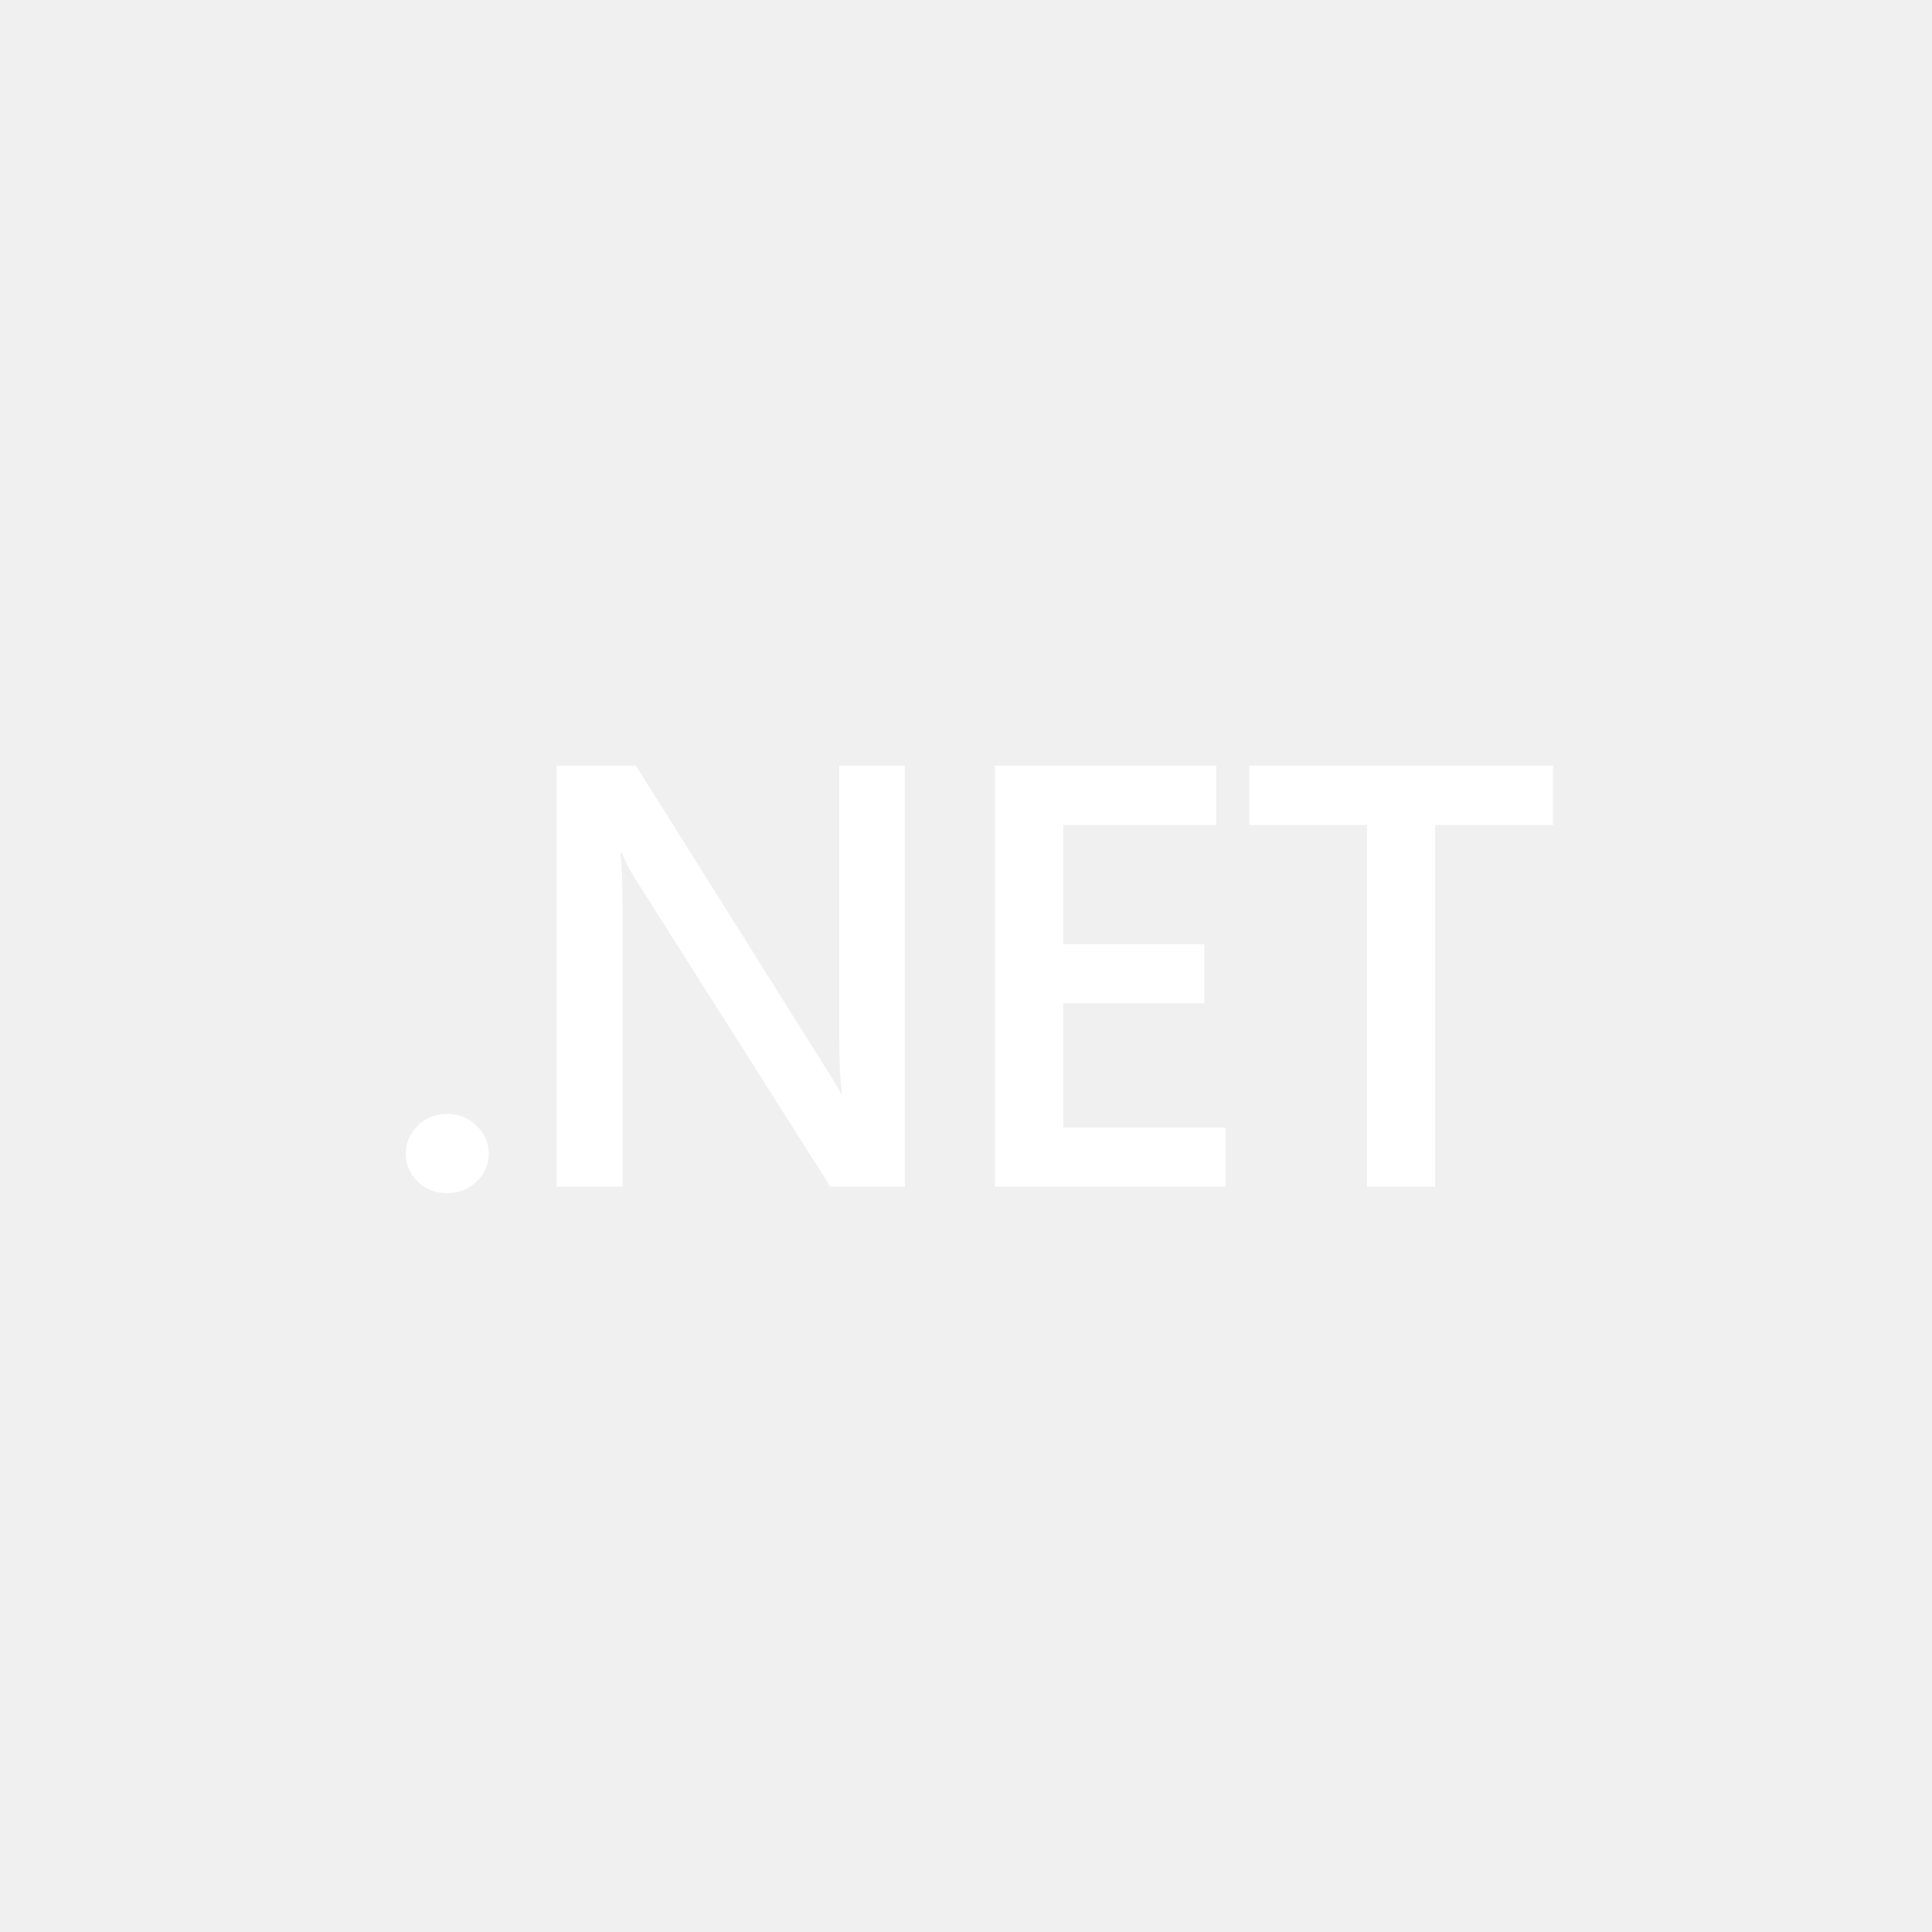
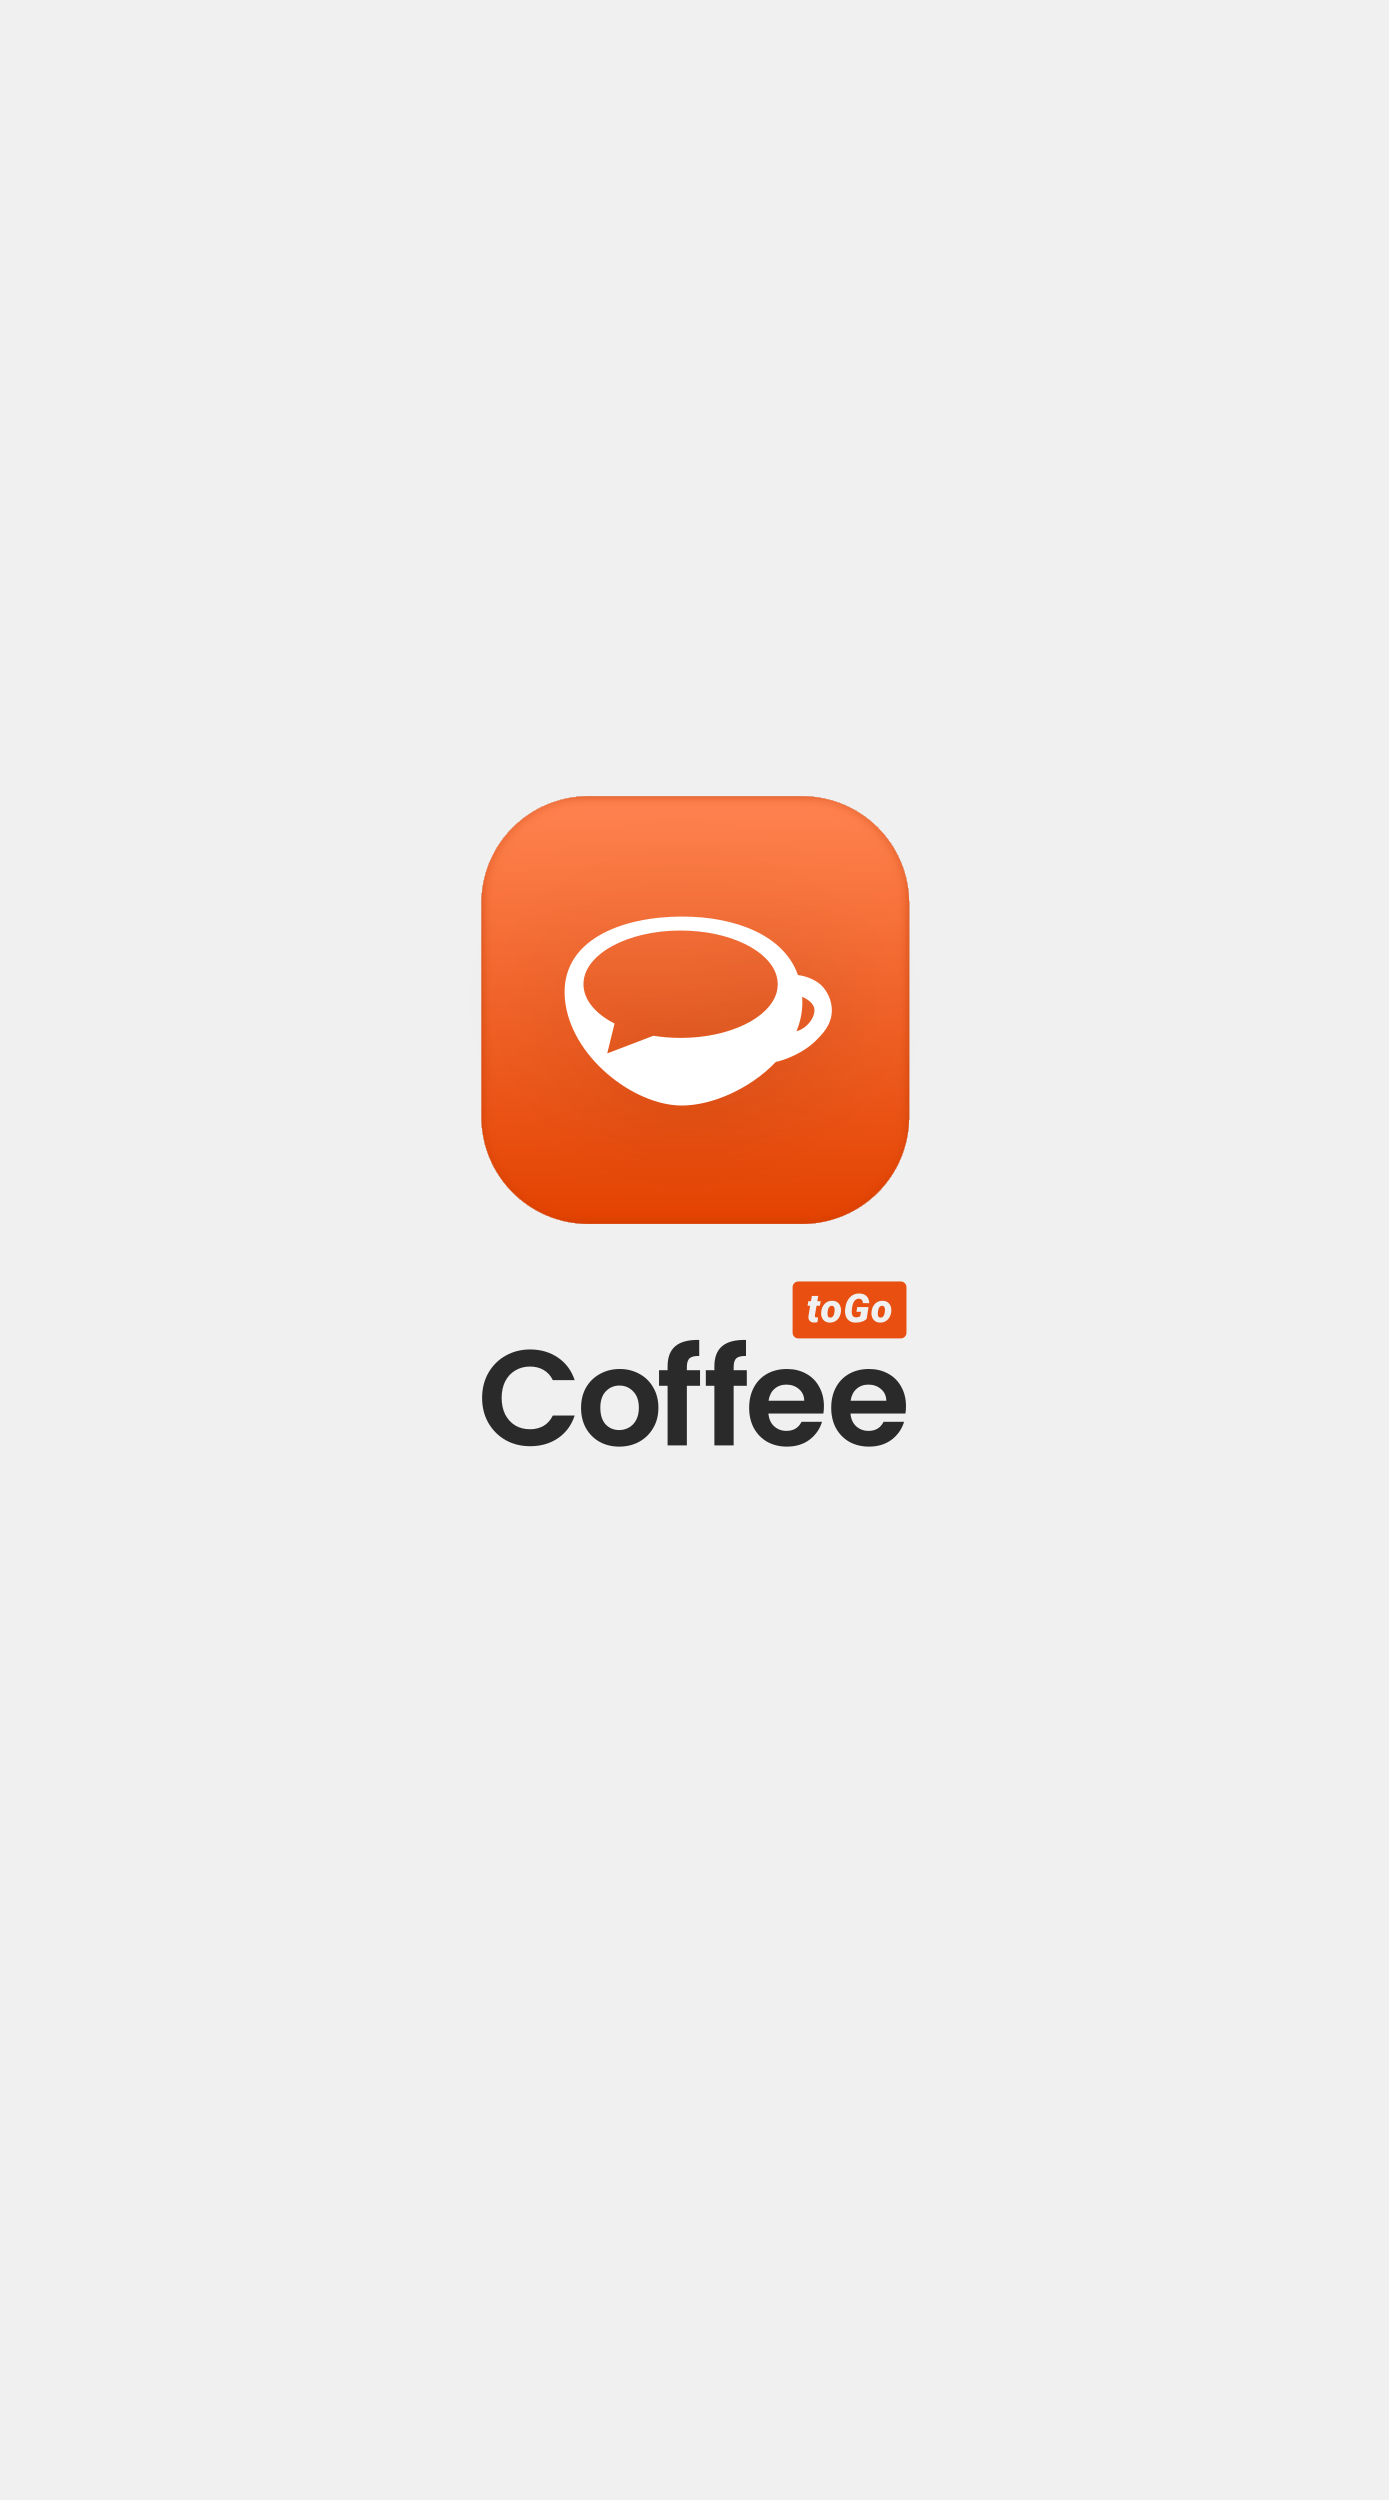
- <svg xmlns="http://www.w3.org/2000/svg" width="456" height="456" viewBox="0 0 456 456" version="1.1" xml:space="preserve" style="fill-rule:evenodd;clip-rule:evenodd;stroke-linejoin:round;stroke-miterlimit:2;">
-   <path d="m 105.5,281.609 c -2.703,0 -5.001,-0.9 -6.893,-2.702 -1.892,-1.848 -2.838,-4.042 -2.838,-6.582 0,-2.587 0.946,-4.804 2.838,-6.652 1.892,-1.848 4.19,-2.772 6.893,-2.772 2.748,0 5.068,0.924 6.96,2.772 1.937,1.848 2.906,4.064 2.906,6.652 0,2.54 -0.968,4.734 -2.906,6.582 -1.892,1.802 -4.212,2.702 -6.96,2.702 z" style="fill:#ffffff;fill-rule:nonzero;stroke-width:0.838" />
-   <path d="M 213.561,280.084 H 195.99 L 149.7,207.054 c -1.171,-1.848 -2.14,-3.765 -2.906,-5.751 h -0.406 c 0.361,2.125 0.541,6.675 0.541,13.65 v 65.132 h -15.543 v -99.36 h 18.719 l 44.737,71.298 c 1.892,2.957 3.109,4.989 3.649,6.098 h 0.27 c -0.45,-2.632 -0.676,-7.09 -0.676,-13.373 v -64.023 h 15.476 z" style="fill:#ffffff;fill-rule:nonzero;stroke-width:0.838" />
-   <path d="m 289.251,280.084 h -54.401 v -99.36 h 52.238 v 13.997 h -36.154 v 28.131 h 33.316 v 13.927 h -33.316 v 29.378 h 38.316 z" style="fill:#ffffff;fill-rule:nonzero;stroke-width:0.838" />
-   <path d="M 366.565,194.721 H 338.722 v 85.363 h -16.084 v -85.363 h -27.775 v -13.997 h 71.701 z" style="fill:#ffffff;fill-rule:nonzero;stroke-width:0.838" />
+ <svg xmlns="http://www.w3.org/2000/svg" width="375" height="675" viewBox="0 0 375 675" fill="none">
+   <g filter="url(#filter0_i_4_936)">
+     <rect x="130" y="215" width="115.449" height="115.449" rx="28.862" fill="url(#paint1_linear_4_936)" />
+   </g>
+   <g filter="url(#filter1_bd_4_936)">
+     <path fill-rule="evenodd" clip-rule="evenodd" d="M222.35 266.66C220.763 264.682 217.6 263.492 215.444 263.274C211.735 252.572 198.659 247.47 184.176 247.47C167.832 247.47 151.105 253.798 152.524 269.722C153.913 285.207 171.1 298.496 184.063 298.496C192.367 298.496 202.692 293.844 209.462 286.728C212.15 286.15 216.953 284.234 220.094 281.143C222.072 279.201 224.422 276.827 224.585 273.182C224.75 269.734 222.847 267.264 222.35 266.66ZM219.9 272.988C219.621 276.043 216.698 277.748 216.43 277.887C215.983 278.121 215.514 278.31 215.029 278.45C216.073 276.013 216.619 273.392 216.634 270.741C216.634 270.206 216.614 269.674 216.581 269.146C218.677 270.036 220.043 271.412 219.9 272.988ZM157.536 265.732C157.536 257.728 169.278 251.24 183.766 251.24L183.762 251.247C196.962 251.247 207.879 256.628 209.709 263.634C210.083 265.026 210.083 266.492 209.709 267.883C207.834 274.873 196.931 280.235 183.762 280.235C181.304 280.236 178.851 280.042 176.424 279.654L163.955 284.412L165.929 276.362C160.768 273.717 157.536 269.936 157.536 265.732Z" fill="white" />
+   </g>
+   <path d="M130.169 377.435C130.169 374.919 130.731 372.671 131.854 370.692C133.002 368.689 134.554 367.138 136.508 366.039C138.486 364.915 140.697 364.353 143.14 364.353C145.998 364.353 148.502 365.086 150.652 366.552C152.801 368.018 154.304 370.045 155.159 372.634H149.259C148.673 371.413 147.842 370.497 146.768 369.886C145.717 369.276 144.496 368.97 143.103 368.97C141.613 368.97 140.282 369.324 139.109 370.033C137.961 370.717 137.057 371.694 136.398 372.964C135.763 374.235 135.445 375.725 135.445 377.435C135.445 379.12 135.763 380.61 136.398 381.905C137.057 383.175 137.961 384.165 139.109 384.873C140.282 385.557 141.613 385.899 143.103 385.899C144.496 385.899 145.717 385.594 146.768 384.983C147.842 384.348 148.673 383.419 149.259 382.198H155.159C154.304 384.812 152.801 386.852 150.652 388.317C148.526 389.759 146.022 390.479 143.14 390.479C140.697 390.479 138.486 389.93 136.508 388.83C134.554 387.707 133.002 386.155 131.854 384.177C130.731 382.198 130.169 379.951 130.169 377.435Z" fill="#2A2A2B" />
+   <path d="M167.18 390.589C165.226 390.589 163.467 390.162 161.904 389.307C160.34 388.427 159.107 387.194 158.203 385.606C157.323 384.018 156.884 382.186 156.884 380.109C156.884 378.033 157.336 376.201 158.239 374.613C159.168 373.025 160.426 371.804 162.014 370.949C163.601 370.07 165.372 369.63 167.327 369.63C169.281 369.63 171.052 370.07 172.64 370.949C174.228 371.804 175.473 373.025 176.377 374.613C177.305 376.201 177.77 378.033 177.77 380.109C177.77 382.186 177.293 384.018 176.341 385.606C175.412 387.194 174.142 388.427 172.53 389.307C170.942 390.162 169.159 390.589 167.18 390.589ZM167.18 386.119C168.108 386.119 168.975 385.899 169.782 385.459C170.612 384.995 171.272 384.311 171.76 383.407C172.249 382.503 172.493 381.404 172.493 380.109C172.493 378.18 171.98 376.702 170.954 375.676C169.953 374.625 168.719 374.1 167.253 374.1C165.788 374.1 164.554 374.625 163.552 375.676C162.575 376.702 162.087 378.18 162.087 380.109C162.087 382.039 162.563 383.529 163.516 384.58C164.493 385.606 165.714 386.119 167.18 386.119Z" fill="#2A2A2B" />
+   <path d="M189.008 374.173H185.453V390.259H180.25V374.173H177.942V369.96H180.25V368.934C180.25 366.442 180.958 364.61 182.375 363.437C183.792 362.265 185.93 361.715 188.788 361.788V366.112C187.542 366.088 186.675 366.295 186.186 366.735C185.698 367.175 185.453 367.969 185.453 369.117V369.96H189.008V374.173Z" fill="#2A2A2B" />
+   <path d="M201.639 374.173H198.085V390.259H192.882V374.173H190.573V369.96H192.882V368.934C192.882 366.442 193.59 364.61 195.007 363.437C196.424 362.265 198.561 361.715 201.419 361.788V366.112C200.173 366.088 199.306 366.295 198.818 366.735C198.329 367.175 198.085 367.969 198.085 369.117V369.96H201.639V374.173Z" fill="#2A2A2B" />
+   <path d="M222.46 379.67C222.46 380.403 222.411 381.062 222.313 381.648H207.473C207.596 383.114 208.109 384.262 209.012 385.093C209.916 385.923 211.028 386.339 212.347 386.339C214.252 386.339 215.608 385.52 216.414 383.884H221.947C221.361 385.838 220.237 387.45 218.576 388.72C216.915 389.966 214.875 390.589 212.457 390.589C210.502 390.589 208.744 390.162 207.18 389.307C205.641 388.427 204.432 387.194 203.553 385.606C202.698 384.018 202.27 382.186 202.27 380.109C202.27 378.009 202.698 376.164 203.553 374.577C204.408 372.989 205.605 371.767 207.144 370.912C208.683 370.057 210.454 369.63 212.457 369.63C214.387 369.63 216.109 370.045 217.623 370.876C219.162 371.706 220.347 372.891 221.178 374.43C222.033 375.944 222.46 377.691 222.46 379.67ZM217.147 378.204C217.122 376.885 216.646 375.835 215.718 375.053C214.79 374.247 213.654 373.844 212.31 373.844C211.04 373.844 209.965 374.235 209.086 375.016C208.231 375.773 207.705 376.836 207.51 378.204H217.147Z" fill="#2A2A2B" />
+   <path d="M244.617 379.67C244.617 380.403 244.568 381.062 244.47 381.648H229.63C229.753 383.114 230.266 384.262 231.169 385.093C232.073 385.923 233.185 386.339 234.504 386.339C236.409 386.339 237.765 385.52 238.571 383.884H244.104C243.518 385.838 242.394 387.45 240.733 388.72C239.072 389.966 237.032 390.589 234.614 390.589C232.659 390.589 230.901 390.162 229.337 389.307C227.798 388.427 226.589 387.194 225.71 385.606C224.855 384.018 224.427 382.186 224.427 380.109C224.427 378.009 224.855 376.164 225.71 374.577C226.565 372.989 227.762 371.767 229.301 370.912C230.84 370.057 232.611 369.63 234.614 369.63C236.544 369.63 238.266 370.045 239.78 370.876C241.319 371.706 242.504 372.891 243.335 374.43C244.19 375.944 244.617 377.691 244.617 379.67ZM239.304 378.204C239.279 376.885 238.803 375.835 237.875 375.053C236.947 374.247 235.811 373.844 234.467 373.844C233.197 373.844 232.122 374.235 231.243 375.016C230.388 375.773 229.862 376.836 229.667 378.204H239.304Z" fill="#2A2A2B" />
+   <path fill-rule="evenodd" clip-rule="evenodd" d="M215.537 346C214.688 346 214 346.688 214 347.537V359.836C214 360.685 214.688 361.373 215.537 361.373H243.209C244.058 361.373 244.746 360.685 244.746 359.836V353.686V347.537C244.746 346.688 244.058 346 243.209 346H215.537ZM220.684 351.315L220.931 349.901H219.202L218.955 351.315H218.251L218.041 352.544H218.745L218.283 355.366C218.234 355.895 218.342 356.313 218.609 356.622C218.875 356.93 219.276 357.088 219.812 357.095C220.141 357.102 220.451 357.058 220.742 356.963L220.868 355.681C220.64 355.702 220.49 355.711 220.416 355.707C220.227 355.7 220.108 355.651 220.059 355.56C220.013 355.469 220.003 355.334 220.027 355.156L220.469 352.544H221.378L221.593 351.315H220.684ZM226.053 351.593C225.681 351.344 225.242 351.217 224.734 351.21C223.914 351.196 223.228 351.465 222.674 352.019C222.124 352.572 221.805 353.315 221.718 354.247C221.669 354.783 221.732 355.27 221.907 355.707C222.086 356.145 222.359 356.487 222.727 356.732C223.095 356.974 223.531 357.098 224.035 357.105C224.844 357.119 225.524 356.858 226.074 356.322C226.624 355.786 226.948 355.082 227.046 354.21L227.056 354.094C227.105 353.555 227.042 353.064 226.867 352.623C226.696 352.182 226.424 351.838 226.053 351.593ZM223.431 354.557L223.447 354.247C223.503 353.662 223.632 353.234 223.835 352.965C224.042 352.691 224.305 352.56 224.624 352.571C224.865 352.578 225.047 352.676 225.17 352.865C225.296 353.05 225.356 353.301 225.349 353.616L225.328 354.094C225.219 355.219 224.825 355.77 224.145 355.749C223.62 355.735 223.382 355.338 223.431 354.557ZM232.751 356.842C233.301 356.657 233.719 356.396 234.007 356.059L234.501 352.912H231.458L231.238 354.178H232.483L232.246 355.371C231.924 355.585 231.549 355.688 231.122 355.681C230.414 355.671 230.034 355.243 229.982 354.399C229.954 354.049 229.989 353.558 230.087 352.928C230.202 352.189 230.418 351.621 230.733 351.225C231.048 350.826 231.448 350.635 231.931 350.653C232.257 350.663 232.507 350.763 232.683 350.952C232.861 351.141 232.963 351.441 232.987 351.851L234.711 351.856C234.658 351.015 234.403 350.372 233.944 349.928C233.485 349.483 232.828 349.253 231.973 349.239C230.996 349.222 230.169 349.56 229.493 350.253C228.821 350.947 228.404 351.887 228.243 353.075L228.201 353.39C228.113 354.098 228.164 354.734 228.353 355.298C228.542 355.862 228.857 356.301 229.299 356.616C229.74 356.932 230.281 357.093 230.922 357.1C231.591 357.11 232.201 357.025 232.751 356.842ZM239.638 351.593C239.267 351.344 238.827 351.217 238.319 351.21C237.5 351.196 236.813 351.465 236.26 352.019C235.71 352.572 235.391 353.315 235.303 354.247C235.254 354.783 235.317 355.27 235.492 355.707C235.671 356.145 235.944 356.487 236.312 356.732C236.68 356.974 237.116 357.098 237.62 357.105C238.43 357.119 239.109 356.858 239.659 356.322C240.209 355.786 240.533 355.082 240.631 354.21L240.642 354.094C240.691 353.555 240.628 353.064 240.453 352.623C240.281 352.182 240.009 351.838 239.638 351.593ZM237.016 354.557L237.032 354.247C237.088 353.662 237.218 353.234 237.421 352.965C237.627 352.691 237.89 352.56 238.209 352.571C238.451 352.578 238.633 352.676 238.755 352.865C238.882 353.05 238.941 353.301 238.934 353.616L238.913 354.094C238.804 355.219 238.41 355.77 237.731 355.749C237.205 355.735 236.967 355.338 237.016 354.557Z" fill="#E84F10" />
+   <defs>
+     <filter id="filter0_i_4_936" x="130" y="215" width="115.449" height="115.449" filterUnits="userSpaceOnUse" color-interpolation-filters="sRGB">
+       <feFlood flood-opacity="0" result="BackgroundImageFix" />
+       <feBlend mode="normal" in="SourceGraphic" in2="BackgroundImageFix" result="shape" />
+       <feColorMatrix in="SourceAlpha" type="matrix" values="0 0 0 0 0 0 0 0 0 0 0 0 0 0 0 0 0 0 127 0" result="hardAlpha" />
+       <feOffset />
+       <feGaussianBlur stdDeviation="1.587" />
+       <feComposite in2="hardAlpha" operator="arithmetic" k2="-1" k3="1" />
+       <feColorMatrix type="matrix" values="0 0 0 0 0.754 0 0 0 0 0.218 0 0 0 0 0 0 0 0 0.5 0" />
+       <feBlend mode="normal" in2="shape" result="effect1_innerShadow_4_936" />
+     </filter>
+     <filter id="filter1_bd_4_936" x="123.578" y="218.608" width="129.88" height="108.751" filterUnits="userSpaceOnUse" color-interpolation-filters="sRGB">
+       <feFlood flood-opacity="0" result="BackgroundImageFix" />
+       <feGaussianBlur in="BackgroundImageFix" stdDeviation="3.608" />
+       <feComposite in2="SourceAlpha" operator="in" result="effect1_backgroundBlur_4_936" />
+       <feColorMatrix in="SourceAlpha" type="matrix" values="0 0 0 0 0 0 0 0 0 0 0 0 0 0 0 0 0 0 127 0" result="hardAlpha" />
+       <feOffset />
+       <feGaussianBlur stdDeviation="14.431" />
+       <feColorMatrix type="matrix" values="0 0 0 0 0 0 0 0 0 0 0 0 0 0 0 0 0 0 0.16 0" />
+       <feBlend mode="normal" in2="effect1_backgroundBlur_4_936" result="effect2_dropShadow_4_936" />
+       <feBlend mode="normal" in="SourceGraphic" in2="effect2_dropShadow_4_936" result="shape" />
+     </filter>
+     <linearGradient id="paint0_linear_4_936" x1="0" y1="0" x2="375" y2="667" gradientUnits="userSpaceOnUse">
+       <stop stop-color="#FFD1BF" />
+       <stop offset="1" stop-color="#FCCAEB" />
+     </linearGradient>
+     <linearGradient id="paint1_linear_4_936" x1="187.724" y1="215" x2="187.724" y2="330.449" gradientUnits="userSpaceOnUse">
+       <stop stop-color="#FF8350" />
+       <stop offset="1" stop-color="#E34200" />
+     </linearGradient>
+   </defs>
</svg>
